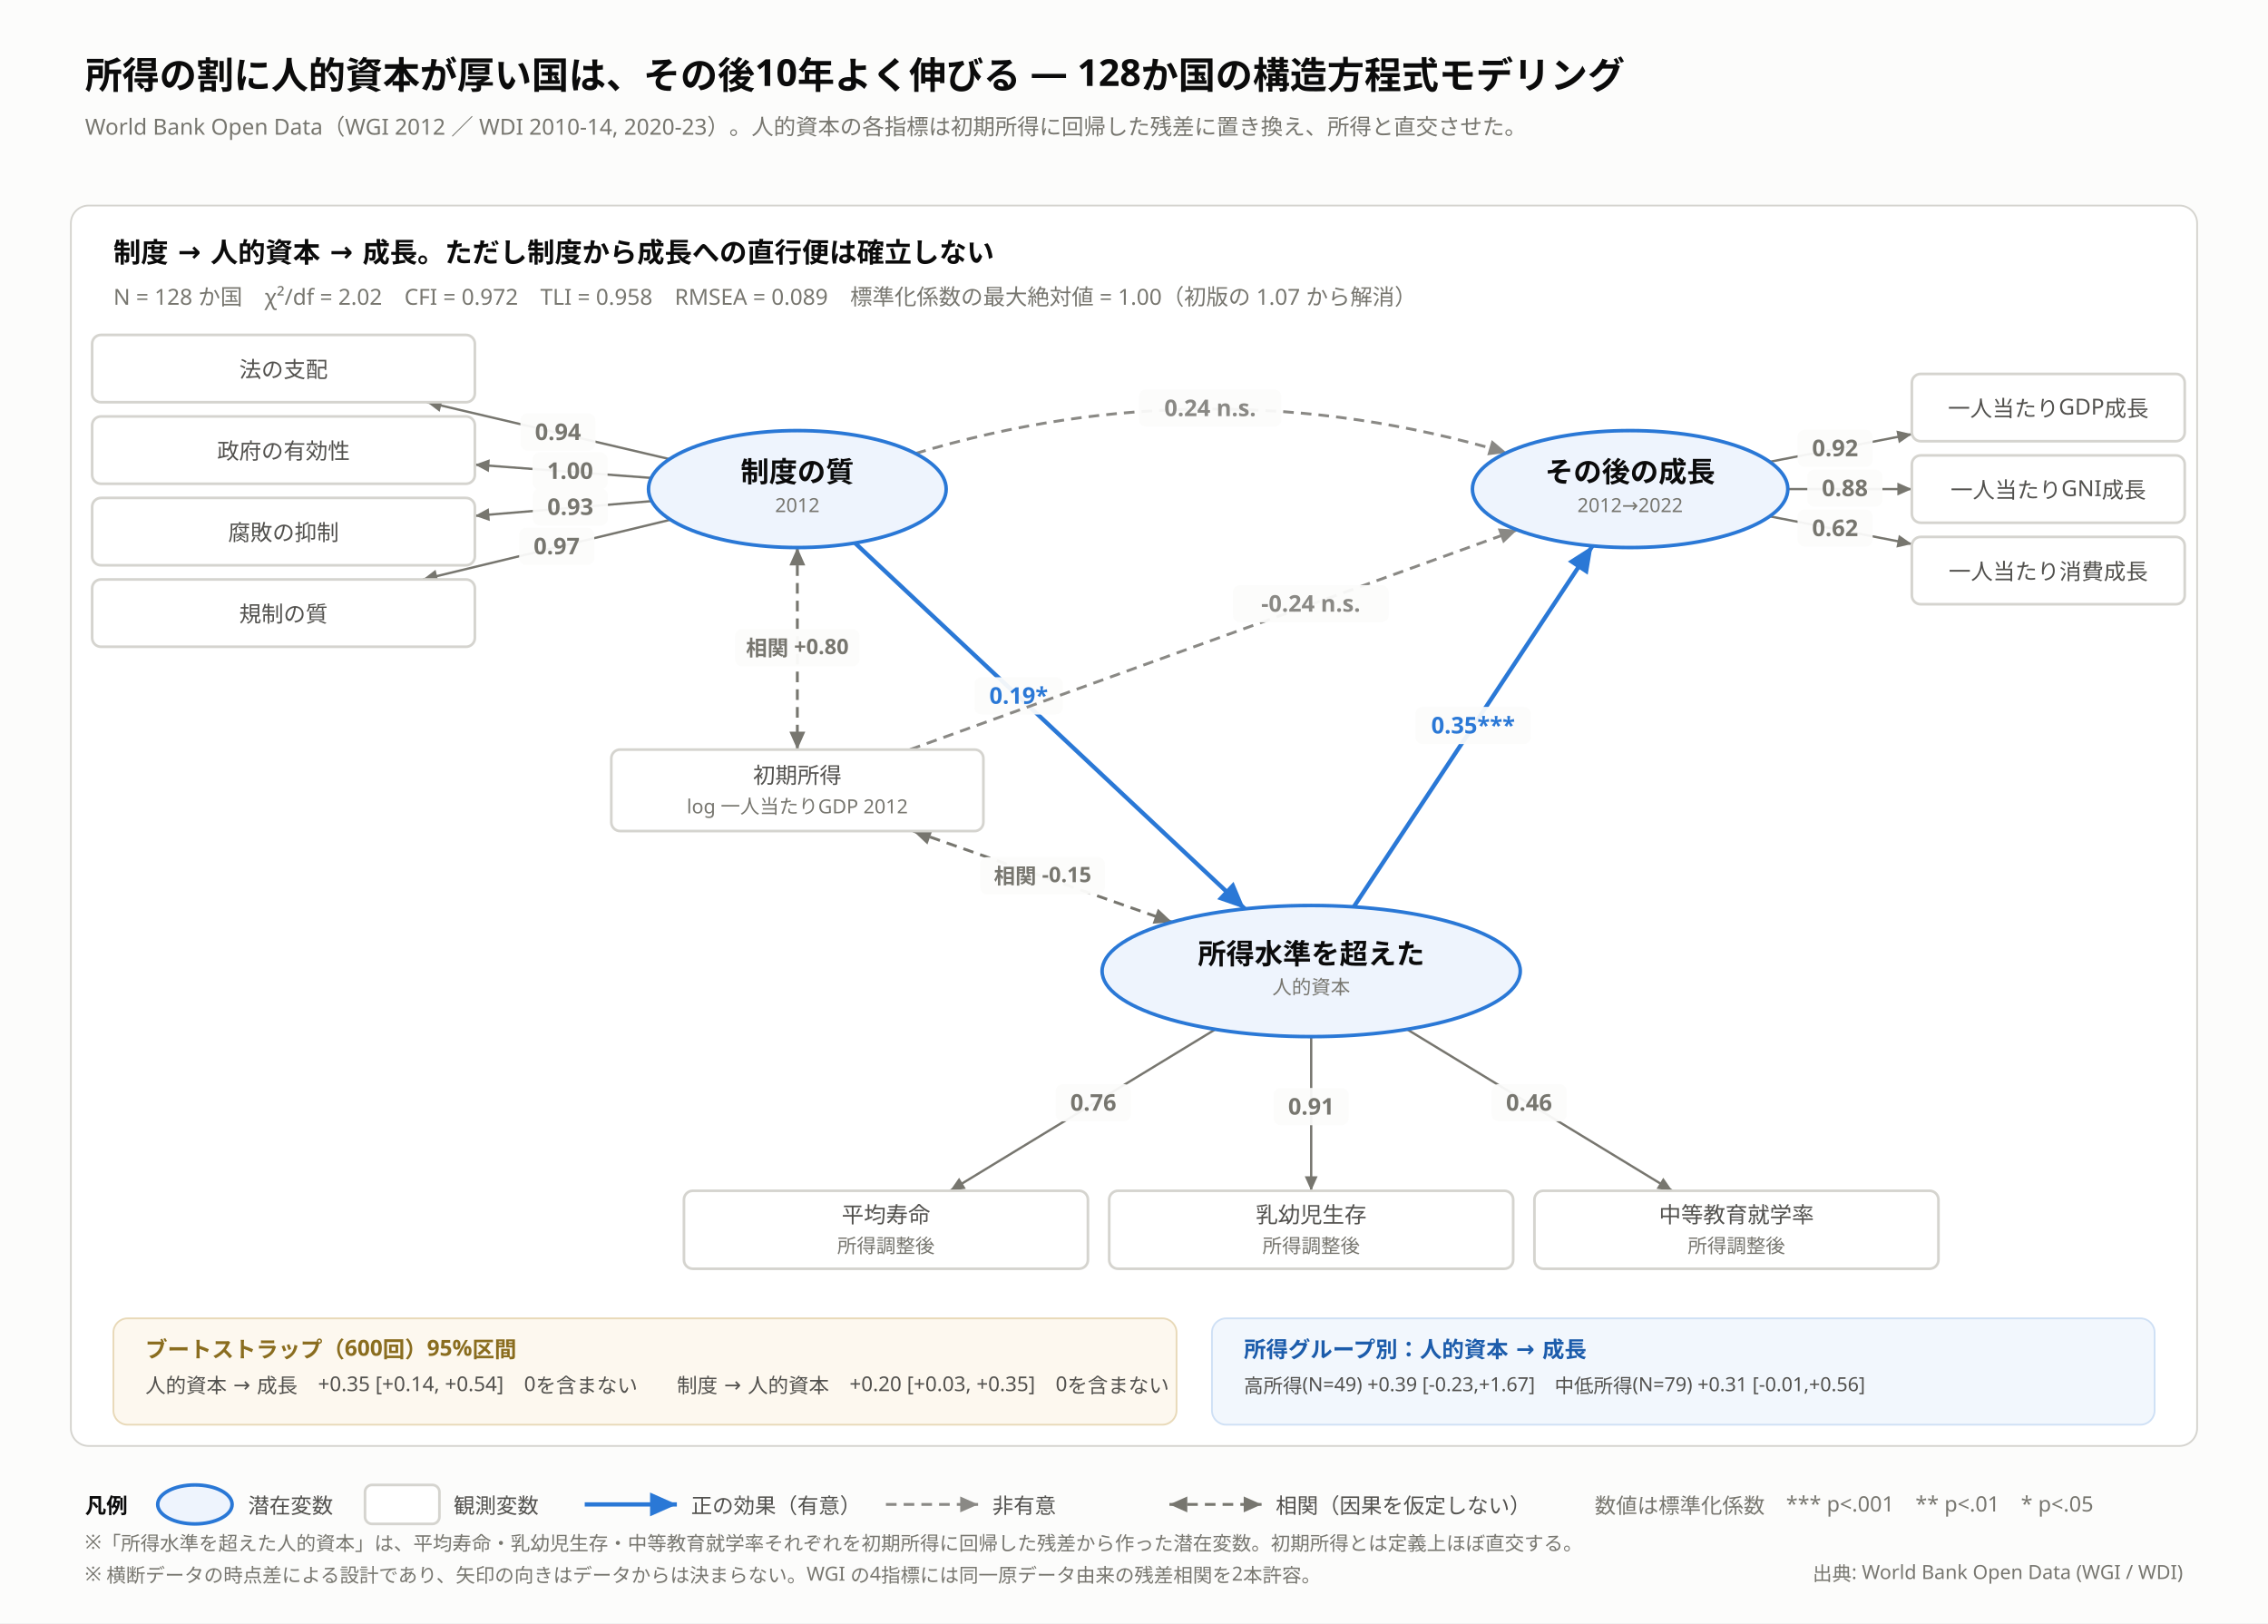
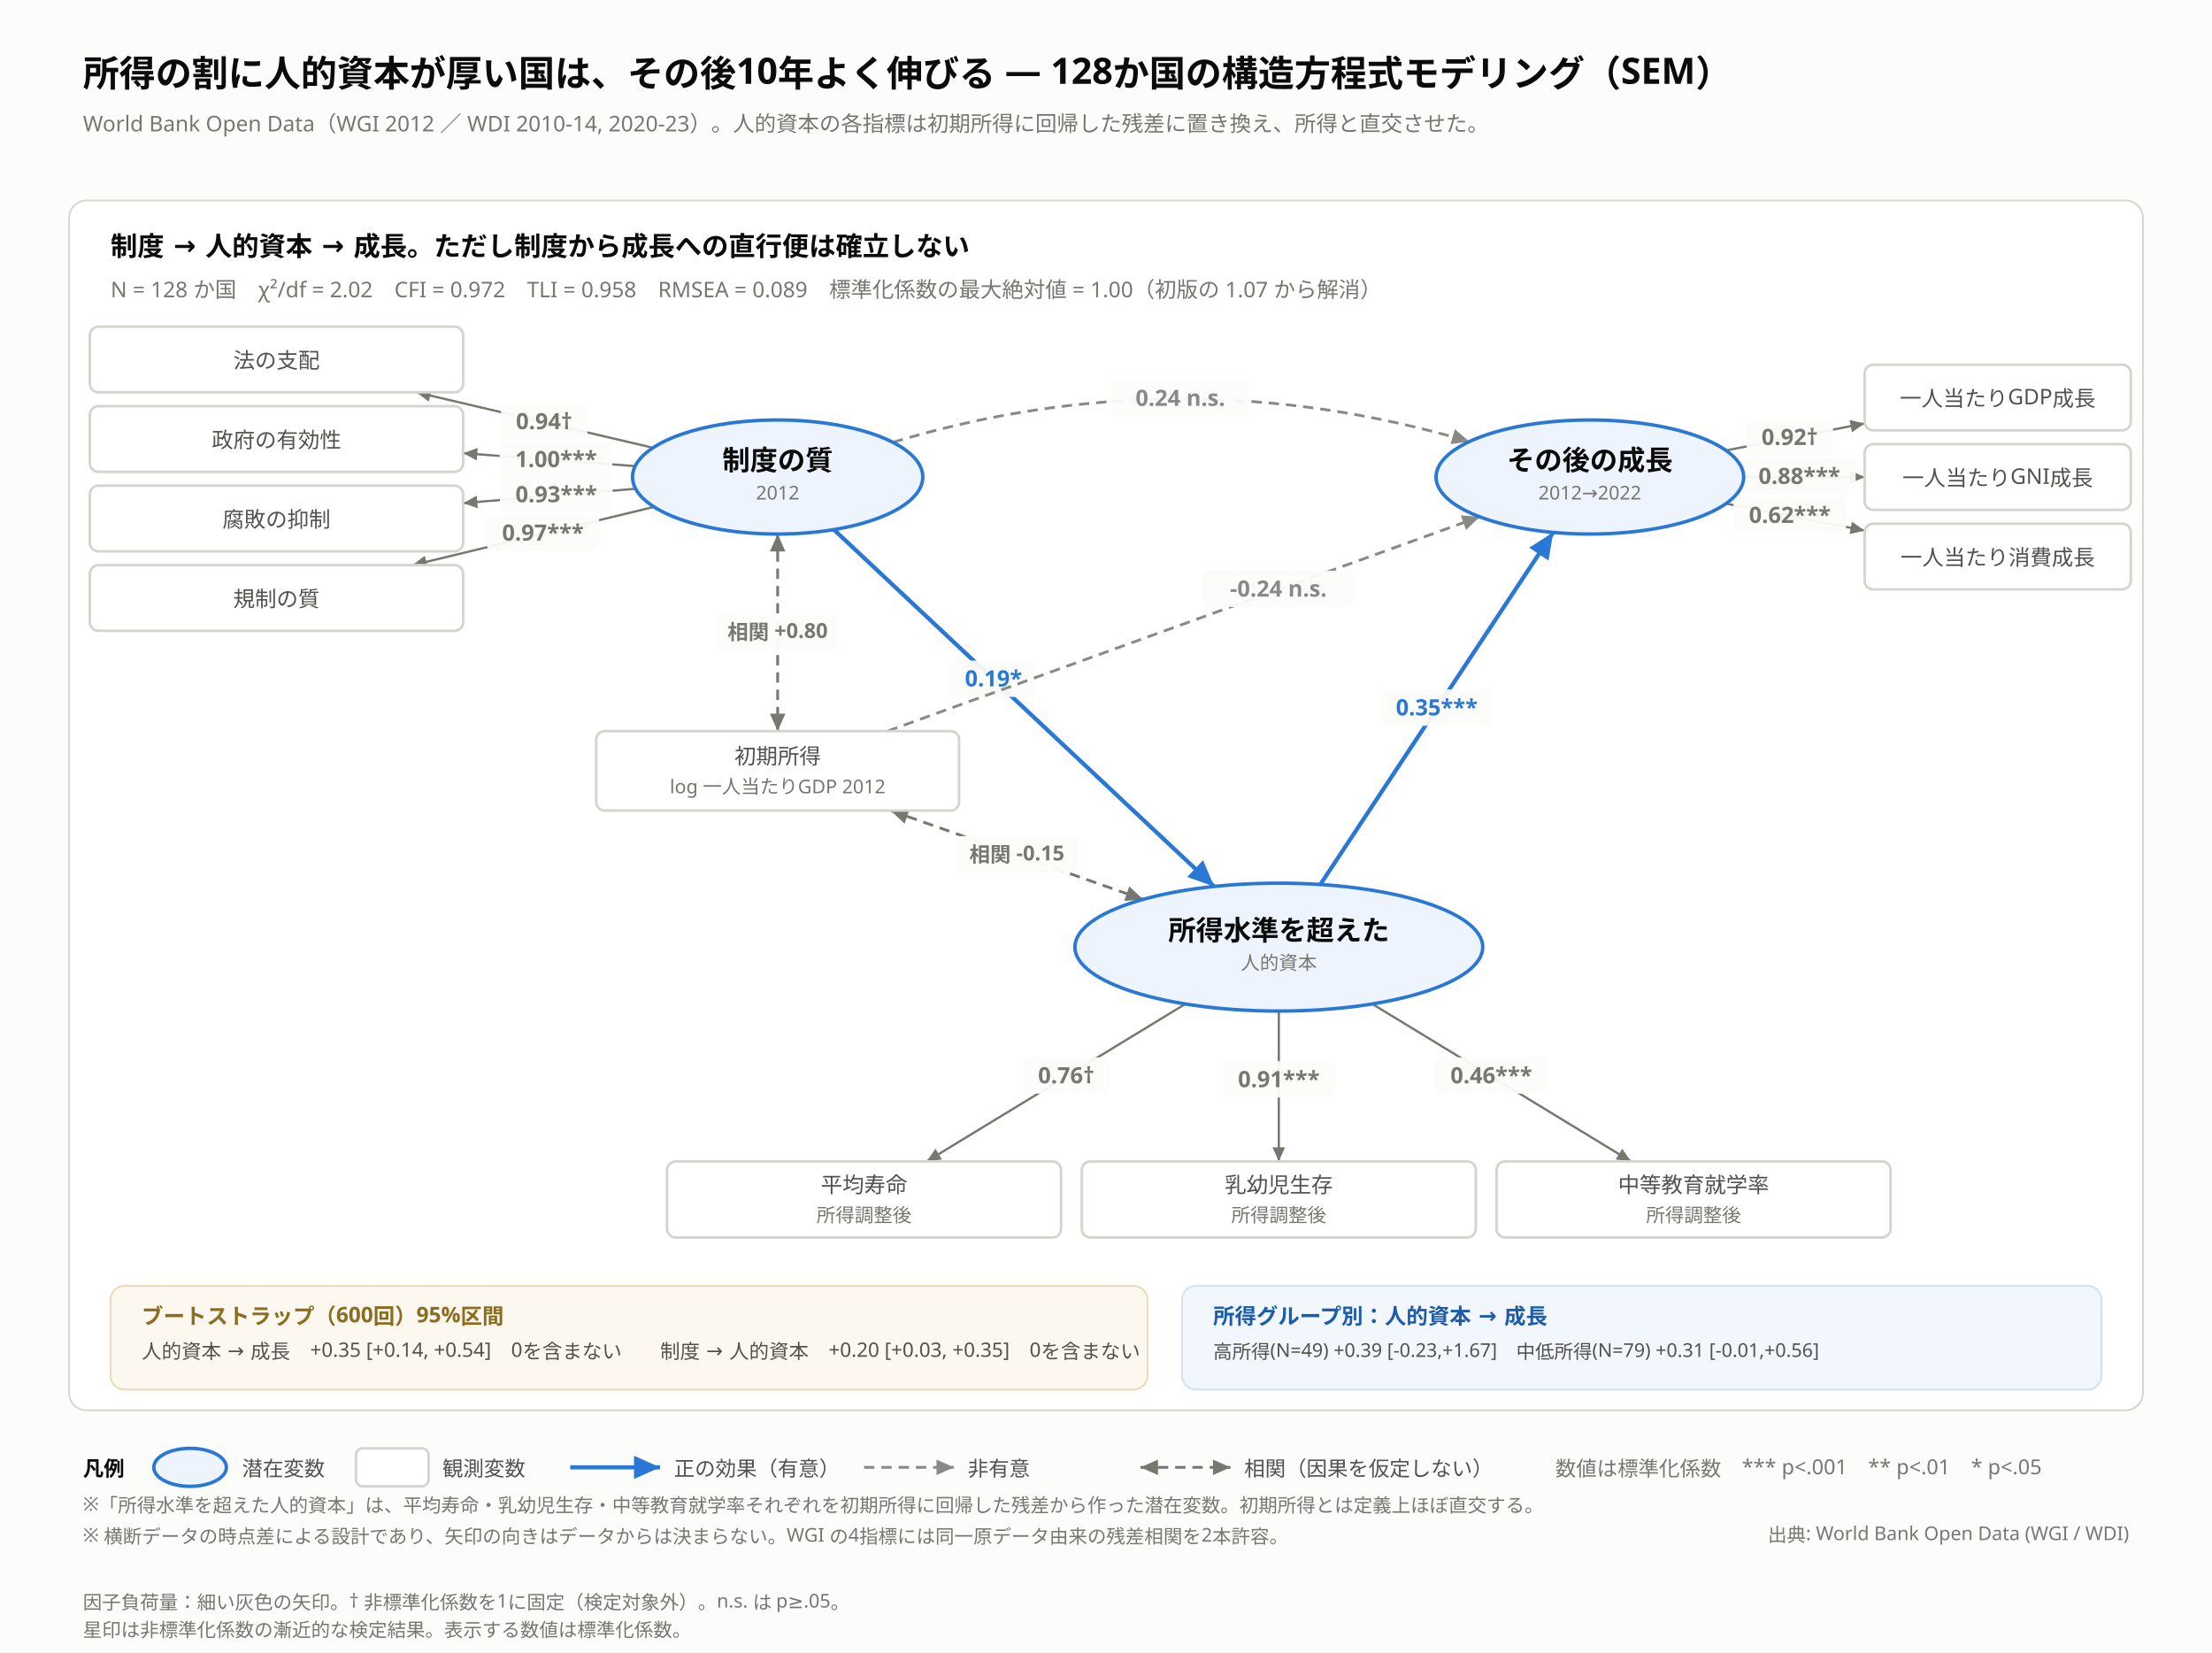
- <svg xmlns="http://www.w3.org/2000/svg" viewBox="0 0 1280 916" width="1280" height="916">
-   <rect width="1280" height="916" fill="#fcfcfb" />
+ <svg xmlns="http://www.w3.org/2000/svg" viewBox="0 0 1280 956" width="1280" height="956">
+   <rect width="1280" height="956" fill="#fcfcfb" />
  <defs>
    <marker id="ah-2a78d6" viewBox="0 0 10 10" refX="9" refY="5" markerWidth="7" markerHeight="7" orient="auto-start-reverse">
      <path d="M0,1 L9,5 L0,9 z" fill="#2a78d6" />
    </marker>
    <marker id="ah-e34948" viewBox="0 0 10 10" refX="9" refY="5" markerWidth="7" markerHeight="7" orient="auto-start-reverse">
      <path d="M0,1 L9,5 L0,9 z" fill="#e34948" />
    </marker>
    <marker id="ah-8a8985" viewBox="0 0 10 10" refX="9" refY="5" markerWidth="7" markerHeight="7" orient="auto-start-reverse">
      <path d="M0,1 L9,5 L0,9 z" fill="#8a8985" />
    </marker>
    <marker id="ah-77766f" viewBox="0 0 10 10" refX="9" refY="5" markerWidth="7" markerHeight="7" orient="auto-start-reverse">
      <path d="M0,1 L9,5 L0,9 z" fill="#77766f" />
    </marker>
  </defs>
-   <text x="48" y="50" text-anchor="start" font-family="'Hiragino Sans','Noto Sans JP','Yu Gothic',sans-serif" font-size="21" font-weight="700" fill="#0b0b0b">所得の割に人的資本が厚い国は、その後10年よく伸びる — 128か国の構造方程式モデリング</text>
+   <text x="48" y="50" text-anchor="start" font-family="'Hiragino Sans','Noto Sans JP','Yu Gothic',sans-serif" font-size="21" font-weight="700" fill="#0b0b0b">所得の割に人的資本が厚い国は、その後10年よく伸びる — 128か国の構造方程式モデリング（SEM）</text>
  <text x="48" y="76" text-anchor="start" font-family="'Hiragino Sans','Noto Sans JP','Yu Gothic',sans-serif" font-size="12.5" font-weight="400" fill="#77766f">World Bank Open Data（WGI 2012 ／ WDI 2010-14, 2020-23）。人的資本の各指標は初期所得に回帰した残差に置き換え、所得と直交させた。</text>
  <rect x="40" y="116" width="1200" height="700" rx="10" fill="#ffffff" stroke="#d5d4cf" />
  <text x="64" y="148" text-anchor="start" font-family="'Hiragino Sans','Noto Sans JP','Yu Gothic',sans-serif" font-size="15.5" font-weight="700" fill="#0b0b0b">制度 → 人的資本 → 成長。ただし制度から成長への直行便は確立しない</text>
  <text x="64" y="172" text-anchor="start" font-family="'Hiragino Sans','Noto Sans JP','Yu Gothic',sans-serif" font-size="12.5" font-weight="400" fill="#77766f">N = 128 か国　χ²/df = 2.02　CFI = 0.972　TLI = 0.958　RMSEA = 0.089　標準化係数の最大絶対値 = 1.00（初版の 1.07 から解消）</text>
  <path d="M377.9,259.1 L241.0,227.0" fill="none" stroke="#77766f" stroke-width="1.3" marker-end="url(#ah-77766f)" />
-   <rect x="293.7" y="233.3" width="42.4" height="21" rx="4" fill="#fcfcfb" opacity="0.94" />
-   <text x="314.924" y="248.327" text-anchor="middle" font-family="'Hiragino Sans','Noto Sans JP','Yu Gothic',sans-serif" font-size="13" font-weight="600" fill="#77766f">0.94</text>
+   <rect x="289.9" y="233.3" width="50.0" height="21" rx="4" fill="#fcfcfb" opacity="0.94" />
+   <text x="314.924" y="248.327" text-anchor="middle" font-family="'Hiragino Sans','Noto Sans JP','Yu Gothic',sans-serif" font-size="13" font-weight="600" fill="#77766f">0.94†</text>
  <path d="M367.5,269.7 L268.0,262.2" fill="none" stroke="#77766f" stroke-width="1.3" marker-end="url(#ah-77766f)" />
-   <rect x="300.5" y="255.3" width="42.4" height="21" rx="4" fill="#fcfcfb" opacity="0.94" />
-   <text x="321.743" y="270.27" text-anchor="middle" font-family="'Hiragino Sans','Noto Sans JP','Yu Gothic',sans-serif" font-size="13" font-weight="600" fill="#77766f">1.00</text>
+   <rect x="289.1" y="255.3" width="65.2" height="21" rx="4" fill="#fcfcfb" opacity="0.94" />
+   <text x="321.743" y="270.27" text-anchor="middle" font-family="'Hiragino Sans','Noto Sans JP','Yu Gothic',sans-serif" font-size="13" font-weight="600" fill="#77766f">1.00***</text>
  <path d="M367.8,282.8 L268.0,291.1" fill="none" stroke="#77766f" stroke-width="1.3" marker-end="url(#ah-77766f)" />
-   <rect x="300.7" y="275.6" width="42.4" height="21" rx="4" fill="#fcfcfb" opacity="0.94" />
-   <text x="321.894" y="290.602" text-anchor="middle" font-family="'Hiragino Sans','Noto Sans JP','Yu Gothic',sans-serif" font-size="13" font-weight="600" fill="#77766f">0.93</text>
+   <rect x="289.3" y="275.6" width="65.2" height="21" rx="4" fill="#fcfcfb" opacity="0.94" />
+   <text x="321.894" y="290.602" text-anchor="middle" font-family="'Hiragino Sans','Noto Sans JP','Yu Gothic',sans-serif" font-size="13" font-weight="600" fill="#77766f">0.93***</text>
  <path d="M378.4,293.3 L238.7,327.0" fill="none" stroke="#77766f" stroke-width="1.3" marker-end="url(#ah-77766f)" />
-   <rect x="293.0" y="297.8" width="42.4" height="21" rx="4" fill="#fcfcfb" opacity="0.94" />
-   <text x="314.161" y="312.789" text-anchor="middle" font-family="'Hiragino Sans','Noto Sans JP','Yu Gothic',sans-serif" font-size="13" font-weight="600" fill="#77766f">0.97</text>
+   <rect x="281.6" y="297.8" width="65.2" height="21" rx="4" fill="#fcfcfb" opacity="0.94" />
+   <text x="314.161" y="312.789" text-anchor="middle" font-family="'Hiragino Sans','Noto Sans JP','Yu Gothic',sans-serif" font-size="13" font-weight="600" fill="#77766f">0.97***</text>
  <path d="M685.9,580.9 L536.2,672.0" fill="none" stroke="#77766f" stroke-width="1.3" marker-end="url(#ah-77766f)" />
-   <rect x="595.8" y="611.8" width="42.4" height="21" rx="4" fill="#fcfcfb" opacity="0.94" />
-   <text x="617.042" y="626.8" text-anchor="middle" font-family="'Hiragino Sans','Noto Sans JP','Yu Gothic',sans-serif" font-size="13" font-weight="600" fill="#77766f">0.76</text>
+   <rect x="592.0" y="611.8" width="50.0" height="21" rx="4" fill="#fcfcfb" opacity="0.94" />
+   <text x="617.042" y="626.8" text-anchor="middle" font-family="'Hiragino Sans','Noto Sans JP','Yu Gothic',sans-serif" font-size="13" font-weight="600" fill="#77766f">0.76†</text>
  <path d="M740.0,585.0 L740.0,672.0" fill="none" stroke="#77766f" stroke-width="1.3" marker-end="url(#ah-77766f)" />
-   <rect x="718.8" y="614.0" width="42.4" height="21" rx="4" fill="#fcfcfb" opacity="0.94" />
-   <text x="740.0" y="629.02" text-anchor="middle" font-family="'Hiragino Sans','Noto Sans JP','Yu Gothic',sans-serif" font-size="13" font-weight="600" fill="#77766f">0.91</text>
+   <rect x="707.4" y="614.0" width="65.2" height="21" rx="4" fill="#fcfcfb" opacity="0.94" />
+   <text x="740.0" y="629.02" text-anchor="middle" font-family="'Hiragino Sans','Noto Sans JP','Yu Gothic',sans-serif" font-size="13" font-weight="600" fill="#77766f">0.91***</text>
  <path d="M794.1,580.9 L943.8,672.0" fill="none" stroke="#77766f" stroke-width="1.3" marker-end="url(#ah-77766f)" />
-   <rect x="841.8" y="611.8" width="42.4" height="21" rx="4" fill="#fcfcfb" opacity="0.94" />
-   <text x="862.958" y="626.8" text-anchor="middle" font-family="'Hiragino Sans','Noto Sans JP','Yu Gothic',sans-serif" font-size="13" font-weight="600" fill="#77766f">0.46</text>
+   <rect x="830.4" y="611.8" width="65.2" height="21" rx="4" fill="#fcfcfb" opacity="0.94" />
+   <text x="862.958" y="626.8" text-anchor="middle" font-family="'Hiragino Sans','Noto Sans JP','Yu Gothic',sans-serif" font-size="13" font-weight="600" fill="#77766f">0.46***</text>
  <path d="M998.8,260.6 L1079.0,245.0" fill="none" stroke="#77766f" stroke-width="1.3" marker-end="url(#ah-77766f)" />
-   <rect x="1014.5" y="242.5" width="42.4" height="21" rx="4" fill="#fcfcfb" opacity="0.94" />
-   <text x="1035.68" y="257.452" text-anchor="middle" font-family="'Hiragino Sans','Noto Sans JP','Yu Gothic',sans-serif" font-size="13" font-weight="600" fill="#77766f">0.92</text>
+   <rect x="1010.7" y="242.5" width="50.0" height="21" rx="4" fill="#fcfcfb" opacity="0.94" />
+   <text x="1035.68" y="257.452" text-anchor="middle" font-family="'Hiragino Sans','Noto Sans JP','Yu Gothic',sans-serif" font-size="13" font-weight="600" fill="#77766f">0.92†</text>
  <path d="M1009.0,276.0 L1079.0,276.0" fill="none" stroke="#77766f" stroke-width="1.3" marker-end="url(#ah-77766f)" />
-   <rect x="1020.0" y="265.0" width="42.4" height="21" rx="4" fill="#fcfcfb" opacity="0.94" />
-   <text x="1041.2" y="280.0" text-anchor="middle" font-family="'Hiragino Sans','Noto Sans JP','Yu Gothic',sans-serif" font-size="13" font-weight="600" fill="#77766f">0.88</text>
+   <rect x="1008.6" y="265.0" width="65.2" height="21" rx="4" fill="#fcfcfb" opacity="0.94" />
+   <text x="1041.2" y="280.0" text-anchor="middle" font-family="'Hiragino Sans','Noto Sans JP','Yu Gothic',sans-serif" font-size="13" font-weight="600" fill="#77766f">0.88***</text>
  <path d="M998.8,291.4 L1079.0,307.0" fill="none" stroke="#77766f" stroke-width="1.3" marker-end="url(#ah-77766f)" />
-   <rect x="1014.5" y="287.5" width="42.4" height="21" rx="4" fill="#fcfcfb" opacity="0.94" />
-   <text x="1035.68" y="302.548" text-anchor="middle" font-family="'Hiragino Sans','Noto Sans JP','Yu Gothic',sans-serif" font-size="13" font-weight="600" fill="#77766f">0.62</text>
+   <rect x="1003.1" y="287.5" width="65.2" height="21" rx="4" fill="#fcfcfb" opacity="0.94" />
+   <text x="1035.68" y="302.548" text-anchor="middle" font-family="'Hiragino Sans','Noto Sans JP','Yu Gothic',sans-serif" font-size="13" font-weight="600" fill="#77766f">0.62***</text>
  <path d="M482.5,306.4 L702.6,512.9" fill="none" stroke="#2a78d6" stroke-width="2.4" marker-end="url(#ah-2a78d6)" />
  <rect x="549.9" y="382.2" width="50.0" height="21" rx="4" fill="#fcfcfb" opacity="0.94" />
  <text x="574.909" y="397.156" text-anchor="middle" font-family="'Hiragino Sans','Noto Sans JP','Yu Gothic',sans-serif" font-size="13" font-weight="600" fill="#2a78d6">0.19*</text>
  <path d="M764.0,511.8 L898.8,308.0" fill="none" stroke="#2a78d6" stroke-width="2.4" marker-end="url(#ah-2a78d6)" />
  <rect x="798.8" y="398.9" width="65.2" height="21" rx="4" fill="#fcfcfb" opacity="0.94" />
  <text x="831.383" y="413.911" text-anchor="middle" font-family="'Hiragino Sans','Noto Sans JP','Yu Gothic',sans-serif" font-size="13" font-weight="600" fill="#2a78d6">0.35***</text>
  <path d="M513.6,423.0 L856.3,299.0" fill="none" stroke="#8a8985" stroke-width="1.6" stroke-dasharray="6 4" marker-end="url(#ah-8a8985)" />
  <rect x="695.8" y="330.2" width="88.0" height="21" rx="4" fill="#fcfcfb" opacity="0.94" />
  <text x="739.773" y="345.189" text-anchor="middle" font-family="'Hiragino Sans','Noto Sans JP','Yu Gothic',sans-serif" font-size="13" font-weight="600" fill="#8a8985">-0.24 n.s.</text>
  <path d="M516.7,255.9 Q682.5,206.0 850.3,255.5" fill="none" stroke="#8a8985" stroke-width="1.6" stroke-dasharray="6 4" marker-end="url(#ah-8a8985)" />
  <rect x="642.8" y="219.8" width="80.4" height="21" rx="4" fill="#fcfcfb" opacity="0.94" />
  <text x="683" y="234.848" text-anchor="middle" font-family="'Hiragino Sans','Noto Sans JP','Yu Gothic',sans-serif" font-size="13" font-weight="600" fill="#8a8985">0.24 n.s.</text>
  <path d="M450,309.0 L450,423.0" fill="none" stroke="#77766f" stroke-width="1.6" stroke-dasharray="6 4" marker-end="url(#ah-77766f)" marker-start="url(#ah-77766f)" />
  <rect x="414.8" y="355.0" width="70.4" height="21" rx="4" fill="#fcfcfb" opacity="0.96" />
  <text x="450" y="370.0" text-anchor="middle" font-family="'Hiragino Sans','Noto Sans JP','Yu Gothic',sans-serif" font-size="12" font-weight="600" fill="#77766f">相関 +0.80</text>
  <path d="M515.4,469.0 L661.5,520.4" fill="none" stroke="#77766f" stroke-width="1.6" stroke-dasharray="6 4" marker-end="url(#ah-77766f)" marker-start="url(#ah-77766f)" />
  <rect x="553.2" y="483.7" width="70.4" height="21" rx="4" fill="#fcfcfb" opacity="0.96" />
  <text x="588.435" y="498.691" text-anchor="middle" font-family="'Hiragino Sans','Noto Sans JP','Yu Gothic',sans-serif" font-size="12" font-weight="600" fill="#77766f">相関 -0.15</text>
  <ellipse cx="450" cy="276" rx="84.0" ry="33.0" fill="#eef4fd" stroke="#2a78d6" stroke-width="2" />
  <text x="450" y="272" text-anchor="middle" font-family="'Hiragino Sans','Noto Sans JP','Yu Gothic',sans-serif" font-size="16" font-weight="600" fill="#0b0b0b">制度の質</text>
  <text x="450" y="289" text-anchor="middle" font-family="'Hiragino Sans','Noto Sans JP','Yu Gothic',sans-serif" font-size="11" font-weight="400" fill="#77766f">2012</text>
  <rect x="345.0" y="423.0" width="210" height="46" rx="5" fill="#ffffff" stroke="#d5d4cf" stroke-width="1.5" />
  <text x="450" y="442" text-anchor="middle" font-family="'Hiragino Sans','Noto Sans JP','Yu Gothic',sans-serif" font-size="12.5" font-weight="400" fill="#52514e">初期所得</text>
  <text x="450" y="459" text-anchor="middle" font-family="'Hiragino Sans','Noto Sans JP','Yu Gothic',sans-serif" font-size="11" font-weight="400" fill="#77766f">log 一人当たりGDP 2012</text>
  <ellipse cx="740" cy="548" rx="118.0" ry="37.0" fill="#eef4fd" stroke="#2a78d6" stroke-width="2" />
  <text x="740" y="544" text-anchor="middle" font-family="'Hiragino Sans','Noto Sans JP','Yu Gothic',sans-serif" font-size="16" font-weight="600" fill="#0b0b0b">所得水準を超えた</text>
  <text x="740" y="561" text-anchor="middle" font-family="'Hiragino Sans','Noto Sans JP','Yu Gothic',sans-serif" font-size="11" font-weight="400" fill="#77766f">人的資本</text>
  <ellipse cx="920" cy="276" rx="89.0" ry="33.0" fill="#eef4fd" stroke="#2a78d6" stroke-width="2" />
  <text x="920" y="272" text-anchor="middle" font-family="'Hiragino Sans','Noto Sans JP','Yu Gothic',sans-serif" font-size="16" font-weight="600" fill="#0b0b0b">その後の成長</text>
  <text x="920" y="289" text-anchor="middle" font-family="'Hiragino Sans','Noto Sans JP','Yu Gothic',sans-serif" font-size="11" font-weight="400" fill="#77766f">2012→2022</text>
  <rect x="52.0" y="189.0" width="216" height="38" rx="5" fill="#ffffff" stroke="#d5d4cf" stroke-width="1.5" />
  <text x="160" y="213" text-anchor="middle" font-family="'Hiragino Sans','Noto Sans JP','Yu Gothic',sans-serif" font-size="12.5" font-weight="400" fill="#52514e">法の支配</text>
  <rect x="52.0" y="235.0" width="216" height="38" rx="5" fill="#ffffff" stroke="#d5d4cf" stroke-width="1.5" />
  <text x="160" y="259" text-anchor="middle" font-family="'Hiragino Sans','Noto Sans JP','Yu Gothic',sans-serif" font-size="12.5" font-weight="400" fill="#52514e">政府の有効性</text>
  <rect x="52.0" y="281.0" width="216" height="38" rx="5" fill="#ffffff" stroke="#d5d4cf" stroke-width="1.5" />
  <text x="160" y="305" text-anchor="middle" font-family="'Hiragino Sans','Noto Sans JP','Yu Gothic',sans-serif" font-size="12.5" font-weight="400" fill="#52514e">腐敗の抑制</text>
  <rect x="52.0" y="327.0" width="216" height="38" rx="5" fill="#ffffff" stroke="#d5d4cf" stroke-width="1.5" />
  <text x="160" y="351" text-anchor="middle" font-family="'Hiragino Sans','Noto Sans JP','Yu Gothic',sans-serif" font-size="12.5" font-weight="400" fill="#52514e">規制の質</text>
  <rect x="386.0" y="672.0" width="228" height="44" rx="5" fill="#ffffff" stroke="#d5d4cf" stroke-width="1.5" />
  <text x="500" y="690" text-anchor="middle" font-family="'Hiragino Sans','Noto Sans JP','Yu Gothic',sans-serif" font-size="12.5" font-weight="400" fill="#52514e">平均寿命</text>
  <text x="500" y="707" text-anchor="middle" font-family="'Hiragino Sans','Noto Sans JP','Yu Gothic',sans-serif" font-size="11" font-weight="400" fill="#77766f">所得調整後</text>
  <rect x="626.0" y="672.0" width="228" height="44" rx="5" fill="#ffffff" stroke="#d5d4cf" stroke-width="1.5" />
  <text x="740" y="690" text-anchor="middle" font-family="'Hiragino Sans','Noto Sans JP','Yu Gothic',sans-serif" font-size="12.5" font-weight="400" fill="#52514e">乳幼児生存</text>
  <text x="740" y="707" text-anchor="middle" font-family="'Hiragino Sans','Noto Sans JP','Yu Gothic',sans-serif" font-size="11" font-weight="400" fill="#77766f">所得調整後</text>
  <rect x="866.0" y="672.0" width="228" height="44" rx="5" fill="#ffffff" stroke="#d5d4cf" stroke-width="1.5" />
  <text x="980" y="690" text-anchor="middle" font-family="'Hiragino Sans','Noto Sans JP','Yu Gothic',sans-serif" font-size="12.5" font-weight="400" fill="#52514e">中等教育就学率</text>
  <text x="980" y="707" text-anchor="middle" font-family="'Hiragino Sans','Noto Sans JP','Yu Gothic',sans-serif" font-size="11" font-weight="400" fill="#77766f">所得調整後</text>
  <rect x="1079.0" y="211.0" width="154" height="38" rx="5" fill="#ffffff" stroke="#d5d4cf" stroke-width="1.5" />
  <text x="1156" y="235" text-anchor="middle" font-family="'Hiragino Sans','Noto Sans JP','Yu Gothic',sans-serif" font-size="12.5" font-weight="400" fill="#52514e">一人当たりGDP成長</text>
  <rect x="1079.0" y="257.0" width="154" height="38" rx="5" fill="#ffffff" stroke="#d5d4cf" stroke-width="1.5" />
  <text x="1156" y="281" text-anchor="middle" font-family="'Hiragino Sans','Noto Sans JP','Yu Gothic',sans-serif" font-size="12.5" font-weight="400" fill="#52514e">一人当たりGNI成長</text>
  <rect x="1079.0" y="303.0" width="154" height="38" rx="5" fill="#ffffff" stroke="#d5d4cf" stroke-width="1.5" />
  <text x="1156" y="327" text-anchor="middle" font-family="'Hiragino Sans','Noto Sans JP','Yu Gothic',sans-serif" font-size="12.5" font-weight="400" fill="#52514e">一人当たり消費成長</text>
  <rect x="64" y="744" width="600" height="60" rx="8" fill="#fdf8ef" stroke="#e8d9b8" />
  <text x="82" y="766" text-anchor="start" font-family="'Hiragino Sans','Noto Sans JP','Yu Gothic',sans-serif" font-size="12.5" font-weight="700" fill="#8a6d1f">ブートストラップ（600回）95%区間</text>
  <text x="82" y="786" text-anchor="start" font-family="'Hiragino Sans','Noto Sans JP','Yu Gothic',sans-serif" font-size="11.5" font-weight="400" fill="#52514e">人的資本 → 成長　+0.35 [+0.14, +0.54]　0を含まない</text>
  <text x="382" y="786" text-anchor="start" font-family="'Hiragino Sans','Noto Sans JP','Yu Gothic',sans-serif" font-size="11.5" font-weight="400" fill="#52514e">制度 → 人的資本　+0.20 [+0.03, +0.35]　0を含まない</text>
  <rect x="684" y="744" width="532" height="60" rx="8" fill="#f2f7fd" stroke="#cfe0f5" />
  <text x="702" y="766" text-anchor="start" font-family="'Hiragino Sans','Noto Sans JP','Yu Gothic',sans-serif" font-size="12.5" font-weight="700" fill="#1c5cab">所得グループ別：人的資本 → 成長</text>
  <text x="702" y="786" text-anchor="start" font-family="'Hiragino Sans','Noto Sans JP','Yu Gothic',sans-serif" font-size="11" font-weight="400" fill="#52514e">高所得(N=49) +0.39 [-0.23,+1.67]　中低所得(N=79) +0.31 [-0.01,+0.56]</text>
  <text x="48" y="854" text-anchor="start" font-family="'Hiragino Sans','Noto Sans JP','Yu Gothic',sans-serif" font-size="12" font-weight="700" fill="#0b0b0b">凡例</text>
  <ellipse cx="110" cy="849" rx="21" ry="11" fill="#eef4fd" stroke="#2a78d6" stroke-width="2" />
  <text x="140" y="854" text-anchor="start" font-family="'Hiragino Sans','Noto Sans JP','Yu Gothic',sans-serif" font-size="12" font-weight="400" fill="#52514e">潜在変数</text>
  <rect x="206" y="838" width="42" height="22" rx="4" fill="#ffffff" stroke="#d5d4cf" stroke-width="1.5" />
  <text x="256" y="854" text-anchor="start" font-family="'Hiragino Sans','Noto Sans JP','Yu Gothic',sans-serif" font-size="12" font-weight="400" fill="#52514e">観測変数</text>
  <path d="M330,849 L382,849" stroke="#2a78d6" stroke-width="2.4" marker-end="url(#ah-2a78d6)" />
  <text x="390" y="854" text-anchor="start" font-family="'Hiragino Sans','Noto Sans JP','Yu Gothic',sans-serif" font-size="12" font-weight="400" fill="#52514e">正の効果（有意）</text>
  <path d="M500,849 L552,849" stroke="#8a8985" stroke-width="1.6" stroke-dasharray="6 4" marker-end="url(#ah-8a8985)" />
  <text x="560" y="854" text-anchor="start" font-family="'Hiragino Sans','Noto Sans JP','Yu Gothic',sans-serif" font-size="12" font-weight="400" fill="#52514e">非有意</text>
  <path d="M660,849 L712,849" stroke="#77766f" stroke-width="1.6" stroke-dasharray="6 4" marker-end="url(#ah-77766f)" marker-start="url(#ah-77766f)" />
  <text x="720" y="854" text-anchor="start" font-family="'Hiragino Sans','Noto Sans JP','Yu Gothic',sans-serif" font-size="12" font-weight="400" fill="#52514e">相関（因果を仮定しない）</text>
  <text x="900" y="854" text-anchor="start" font-family="'Hiragino Sans','Noto Sans JP','Yu Gothic',sans-serif" font-size="12" font-weight="400" fill="#77766f">数値は標準化係数　*** p&lt;.001　** p&lt;.01　* p&lt;.05</text>
  <text x="48" y="874" text-anchor="start" font-family="'Hiragino Sans','Noto Sans JP','Yu Gothic',sans-serif" font-size="11" font-weight="400" fill="#77766f">※「所得水準を超えた人的資本」は、平均寿命・乳幼児生存・中等教育就学率それぞれを初期所得に回帰した残差から作った潜在変数。初期所得とは定義上ほぼ直交する。</text>
  <text x="48" y="892" text-anchor="start" font-family="'Hiragino Sans','Noto Sans JP','Yu Gothic',sans-serif" font-size="11" font-weight="400" fill="#77766f">※ 横断データの時点差による設計であり、矢印の向きはデータからは決まらない。WGI の4指標には同一原データ由来の残差相関を2本許容。</text>
  <text x="1232" y="892" text-anchor="end" font-family="'Hiragino Sans','Noto Sans JP','Yu Gothic',sans-serif" font-size="11" fill="#77766f">出典: World Bank Open Data (WGI / WDI)</text>
+   <text x="48" y="931" text-anchor="start" font-family="'Hiragino Sans','Noto Sans JP','Yu Gothic',sans-serif" font-size="11" font-weight="400" fill="#77766f">因子負荷量：細い灰色の矢印。† 非標準化係数を1に固定（検定対象外）。n.s. は p≥.05。</text>
+   <text x="48" y="947" text-anchor="start" font-family="'Hiragino Sans','Noto Sans JP','Yu Gothic',sans-serif" font-size="11" font-weight="400" fill="#77766f">星印は非標準化係数の漸近的な検定結果。表示する数値は標準化係数。</text>
</svg>
